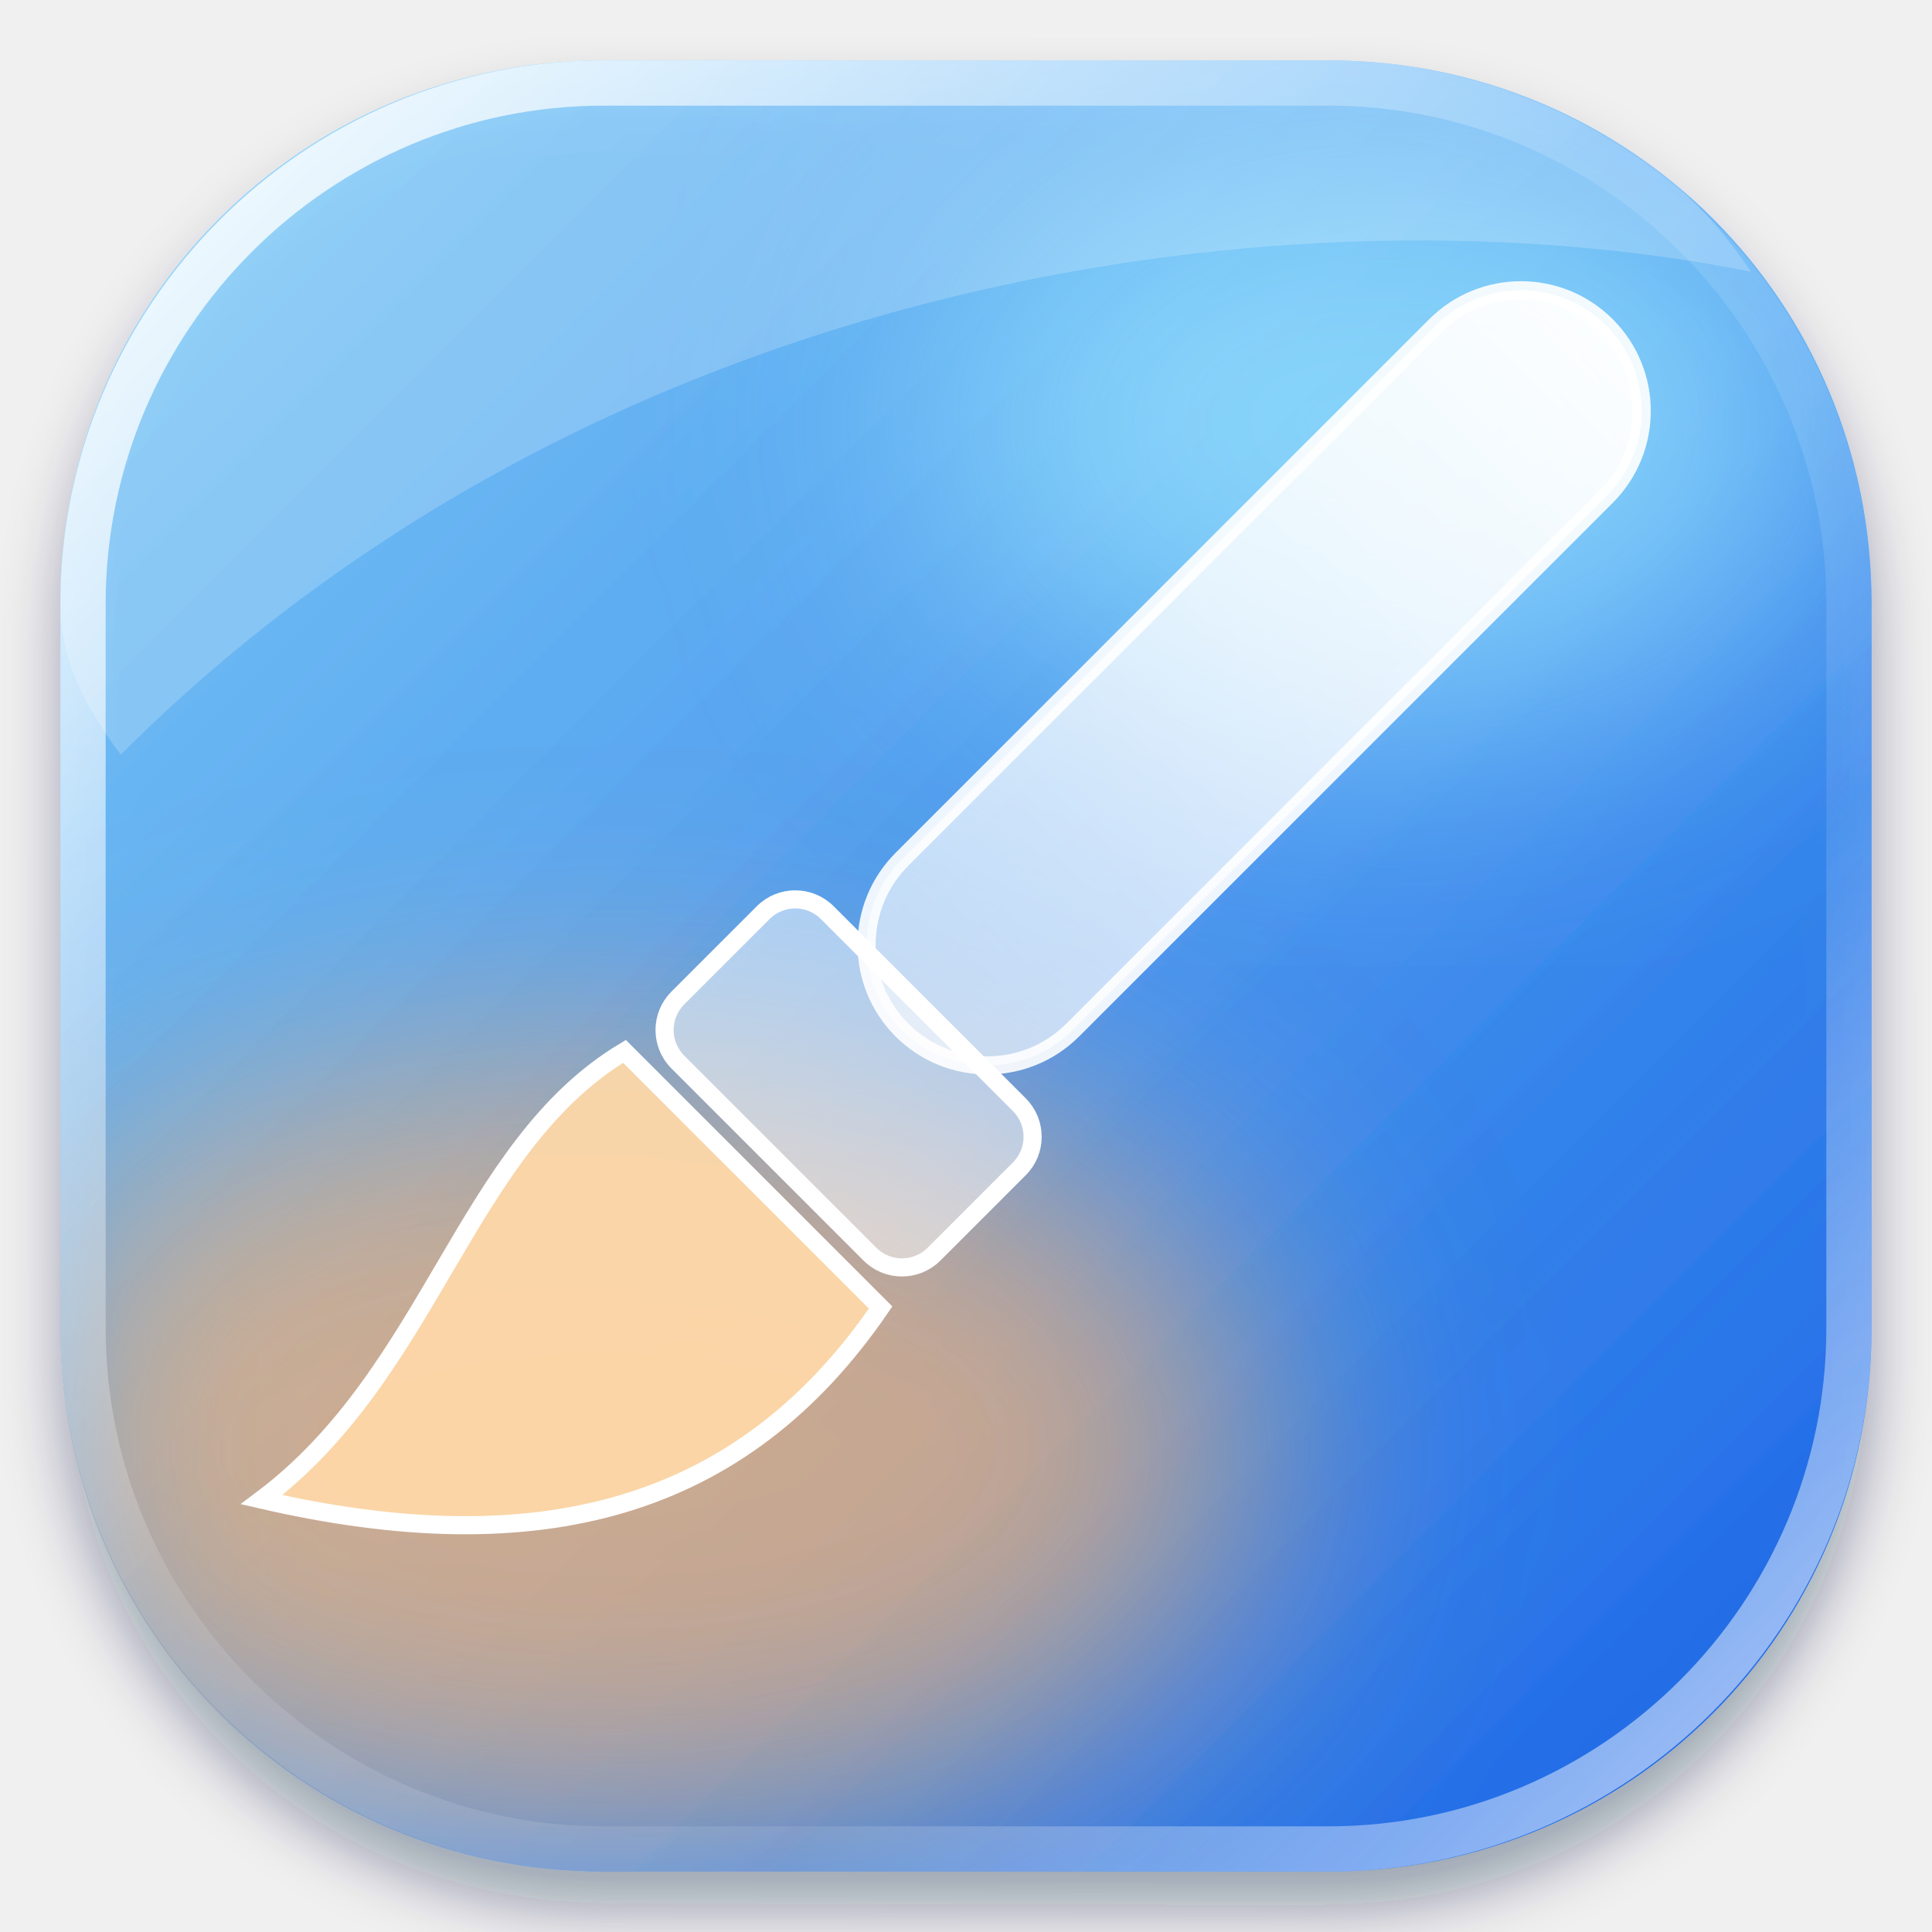
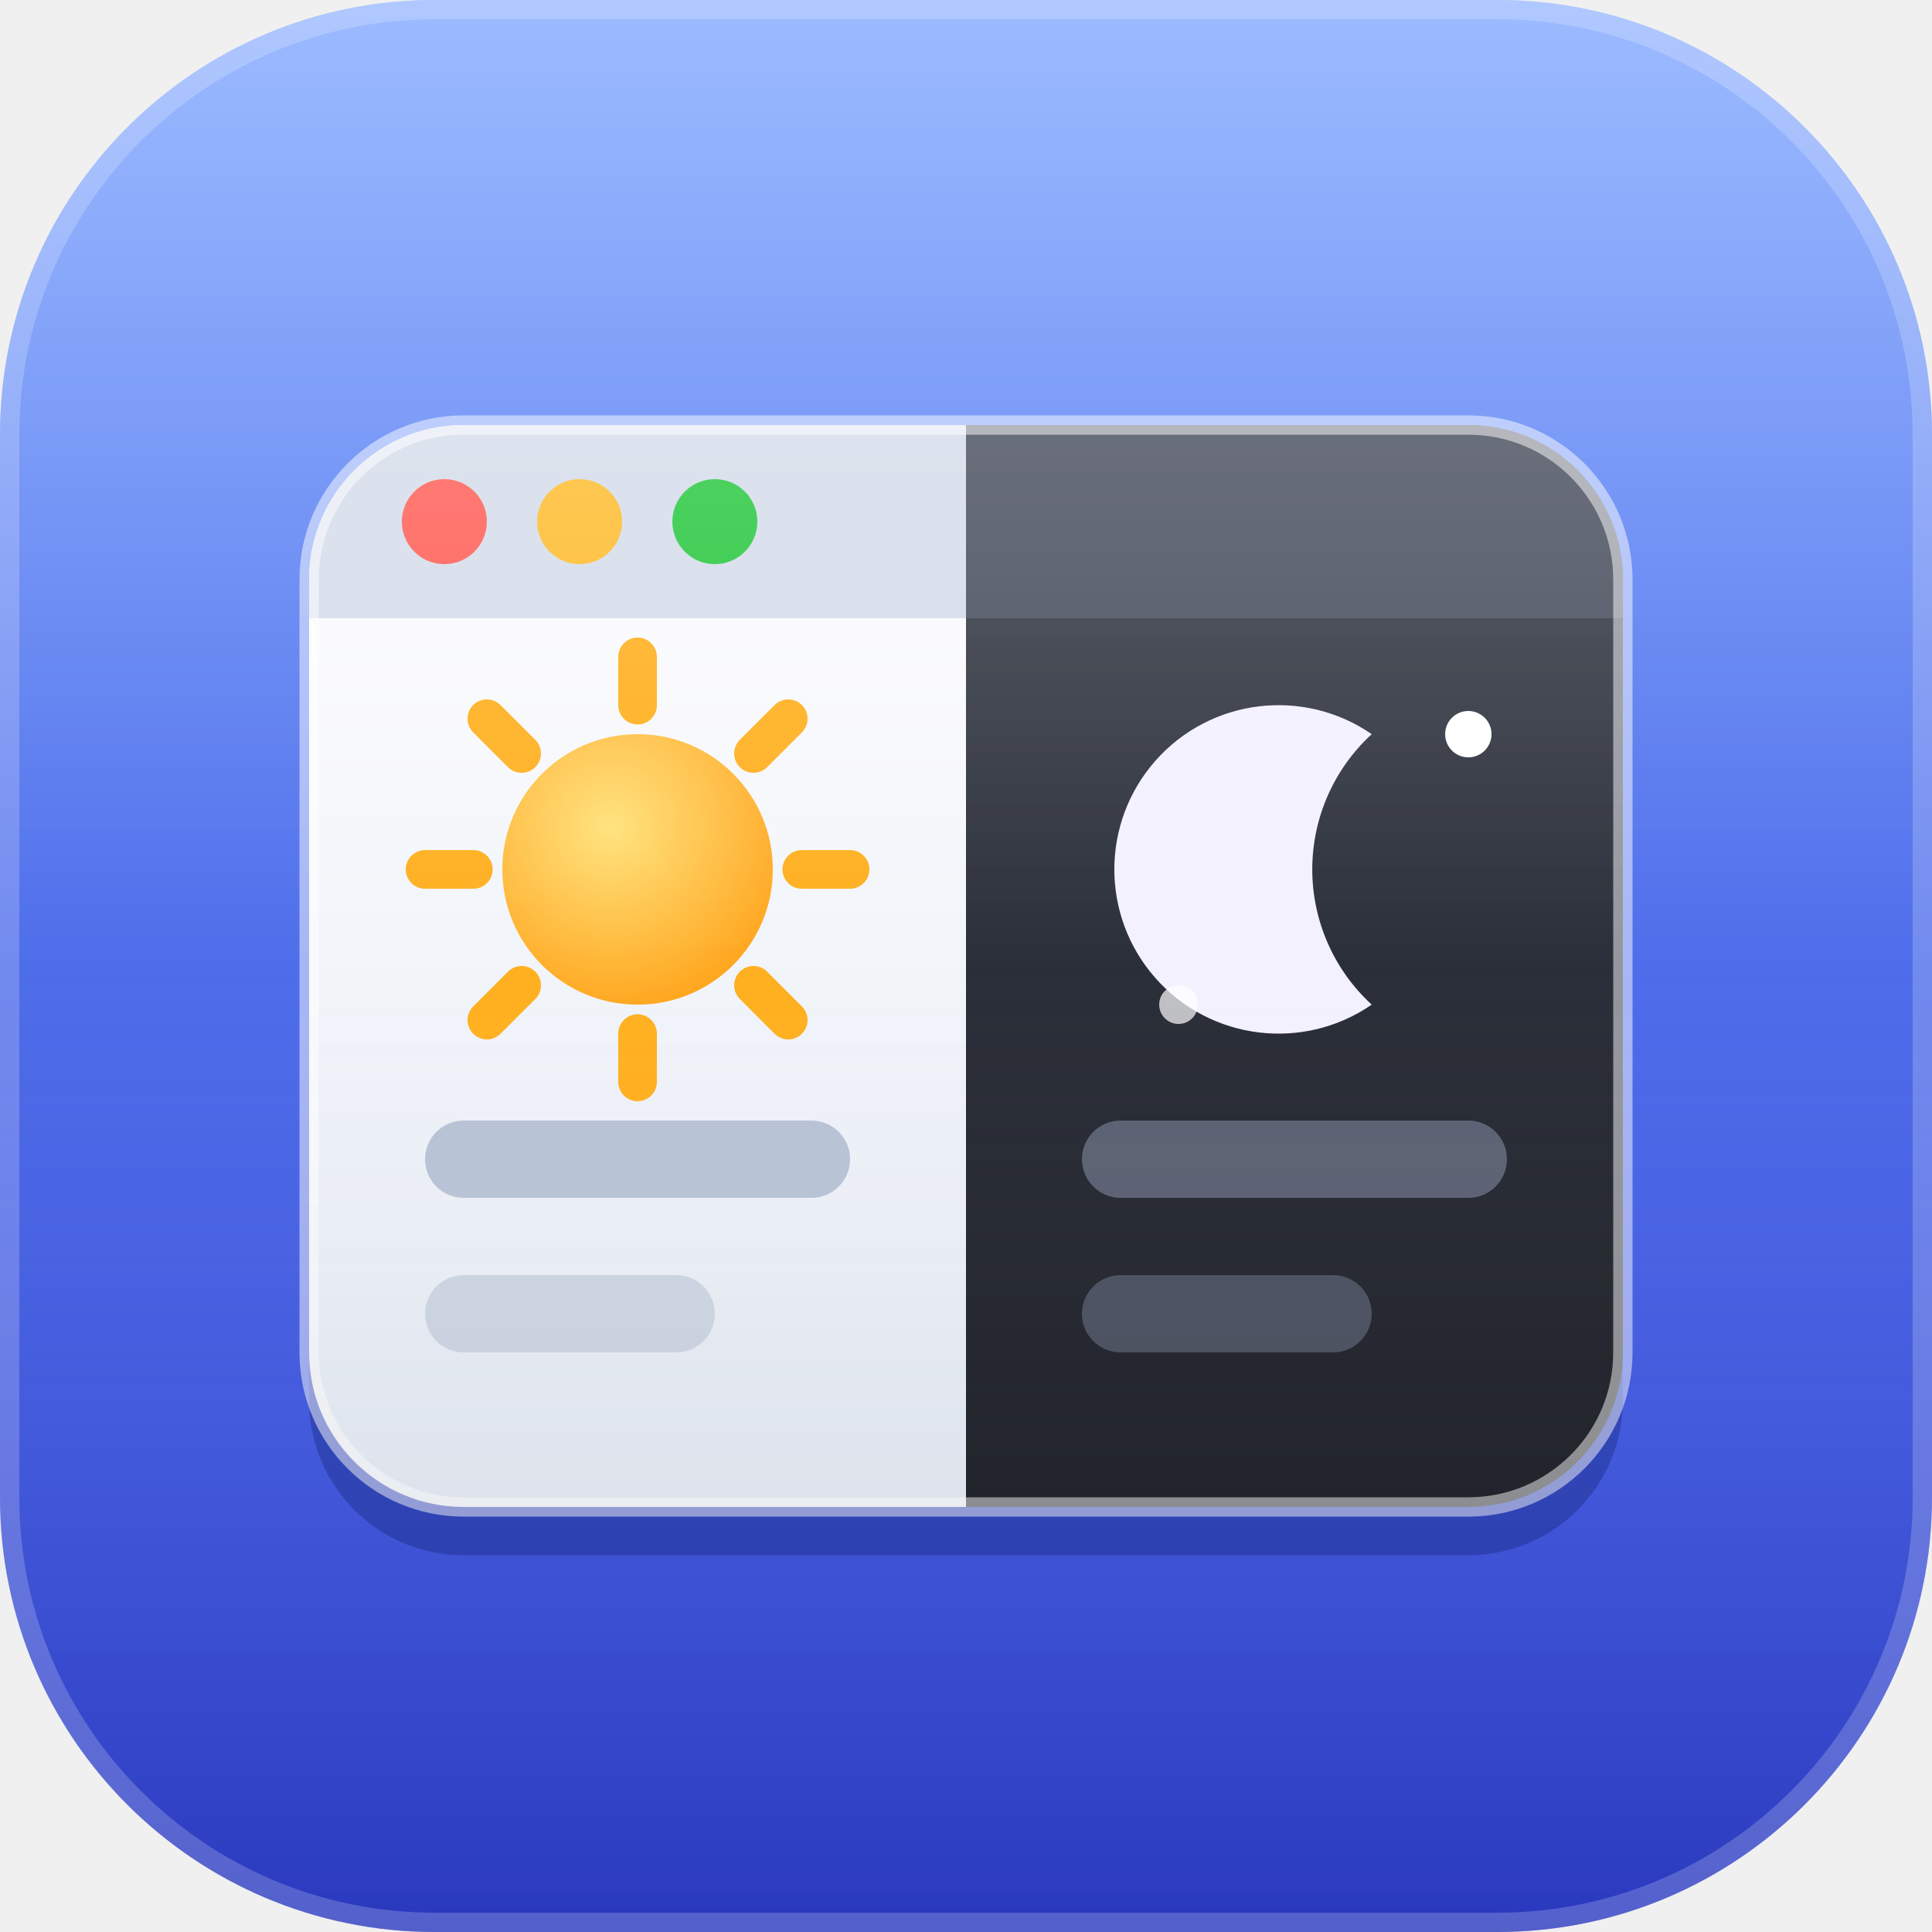
- <svg xmlns="http://www.w3.org/2000/svg" viewBox="0 0 128 128">
+ <svg xmlns="http://www.w3.org/2000/svg" viewBox="0 0 100 100">
  <defs>
-     <linearGradient id="t" x1="0" y1="0" x2="1" y2="1">
-       <stop offset="0" stop-color="#6CCBFF" stop-opacity=".78" />
-       <stop offset="1" stop-color="#0B5BE8" stop-opacity=".92" />
+     <linearGradient id="gloss" x1="0" y1="0" x2="0" y2="1">
+       <stop offset="0" stop-color="#fff" stop-opacity=".32" />
+       <stop offset=".5" stop-color="#fff" stop-opacity="0" />
+       <stop offset="1" stop-color="#000" stop-opacity=".12" />
    </linearGradient>
-     <linearGradient id="r" x1="0" y1="0" x2="1" y2="1">
-       <stop offset="0" stop-color="#fff" stop-opacity=".95" />
-       <stop offset=".45" stop-color="#fff" stop-opacity=".12" />
-       <stop offset=".7" stop-color="#fff" stop-opacity=".1" />
-       <stop offset="1" stop-color="#fff" stop-opacity=".65" />
+     <linearGradient id="bg" x1="0" y1="0" x2="0" y2="1">
+       <stop offset="0" stop-color="#6E9BFF" />
+       <stop offset="1" stop-color="#2E3FD6" />
    </linearGradient>
-     <linearGradient id="f" x1="0" y1="0" x2="0" y2="1">
-       <stop offset="0" stop-color="#fff" stop-opacity=".98" />
-       <stop offset="1" stop-color="#fff" stop-opacity=".62" />
+     <linearGradient id="light" x1="0" y1="0" x2="0" y2="1">
+       <stop offset="0" stop-color="#fff" />
+       <stop offset="1" stop-color="#E4EAF4" />
    </linearGradient>
-     <filter id="d" x="-20%" y="-20%" width="140%" height="140%">
-       <feDropShadow dx="0" dy="2.5" stdDeviation="2" flood-color="#00143F" flood-opacity=".4" />
-     </filter>
-     <filter id="b" x="-40%" y="-40%" width="180%" height="180%">
-       <feGaussianBlur stdDeviation="9" />
-     </filter>
-     <clipPath id="c">
-       <path d="M40 4H88C108 4 124 20 124 40V88C124 108 108 124 88 124H40C20 124 4 108 4 88V40C4 20 20 4 40 4Z" />
+     <linearGradient id="dark" x1="0" y1="0" x2="0" y2="1">
+       <stop offset="0" stop-color="#3A3F4C" />
+       <stop offset="1" stop-color="#1B1E25" />
+     </linearGradient>
+     <radialGradient id="sun" cx=".4" cy=".35" r=".7">
+       <stop offset="0" stop-color="#FFE27A" />
+       <stop offset="1" stop-color="#FFA41B" />
+     </radialGradient>
+     <clipPath id="win">
+       <rect x="16" y="22" width="68" height="56" rx="8" />
    </clipPath>
  </defs>
-   <path d="M40 4H88C108 4 124 20 124 40V88C124 108 108 124 88 124H40C20 124 4 108 4 88V40C4 20 20 4 40 4Z" fill="url(#t)" filter="url(#d)" />
-   <g clip-path="url(#c)">
-     <ellipse cx="40" cy="96" rx="44" ry="26" fill="#FFB36B" fill-opacity=".7" filter="url(#b)" />
-     <ellipse cx="92" cy="28" rx="30" ry="20" fill="#9FEAFF" fill-opacity=".7" filter="url(#b)" />
-     <path d="M4 40C4 20 20 4 40 4H88C100 4 110 9 116 18C86 12 40 18 8 50C5 46 4 43 4 40Z" fill="#fff" fill-opacity=".2" />
+   <rect width="100" height="100" rx="22.5" fill="url(#bg)" />
+   <rect x="16" y="22" width="68" height="56" rx="8" fill="#0A1A70" opacity=".35" transform="translate(0 2.5)" />
+   <g clip-path="url(#win)">
+     <rect x="16" y="22" width="34" height="56" fill="url(#light)" />
+     <rect x="50" y="22" width="34" height="56" fill="url(#dark)" />
+     <rect x="16" y="22" width="34" height="10" fill="#D5DDEA" />
+     <rect x="50" y="22" width="34" height="10" fill="#4A505F" />
+     <circle cx="23" cy="27" r="2.2" fill="#FF5F57" />
+     <circle cx="30" cy="27" r="2.2" fill="#FEBC2E" />
+     <circle cx="37" cy="27" r="2.2" fill="#28C840" />
+     <rect x="22" y="58" width="22" height="4" rx="2" fill="#B8C3D6" />
+     <rect x="22" y="66" width="15" height="4" rx="2" fill="#CDD5E3" />
+     <rect x="56" y="58" width="22" height="4" rx="2" fill="#5A6172" />
+     <rect x="56" y="66" width="15" height="4" rx="2" fill="#4A5060" />
  </g>
-   <g transform="rotate(45 64 64)">
-     <rect x="56" y="4" width="16" height="66" rx="8" fill="url(#f)" stroke="#fff" stroke-opacity=".9" stroke-width="1.2" />
-     <rect x="52" y="68" width="24" height="14" rx="3" fill="#fff" fill-opacity=".5" stroke="#fff" stroke-width="1.2" />
-     <path d="M52 84H76C79 100 72 112 56 122C58 108 49 96 52 84Z" fill="#FFD9A8" fill-opacity=".92" stroke="#fff" stroke-width="1.2" />
-   </g>
-   <path d="M40 5.5H88C107 5.5 122.5 21 122.5 40V88C122.5 107 107 122.5 88 122.5H40C21 122.5 5.5 107 5.5 88V40C5.5 21 21 5.5 40 5.5Z" fill="none" stroke="url(#r)" stroke-width="3" />
+   <rect x="16" y="22" width="68" height="56" rx="8" fill="none" stroke="#fff" stroke-opacity=".5" />
+   <circle cx="33" cy="45" r="7" fill="url(#sun)" />
+   <path d="M33 34v2.5M33 53.5v2.5M22 45h2.5M41.5 45H44M25.2 37.2l1.8 1.8M39 51l1.8 1.8M25.2 52.8l1.8-1.8M39 39l1.8-1.8" stroke="#FFB020" stroke-width="2" stroke-linecap="round" />
+   <path d="M71 38a8.5 8.5 0 1 0 0 14 9.5 9.5 0 0 1 0-14z" fill="#F4F1FF" />
+   <circle cx="76" cy="38" r="1.2" fill="#fff" />
+   <circle cx="61" cy="52" r="1" fill="#fff" opacity=".7" />
+   <rect width="100" height="100" rx="22.5" fill="url(#gloss)" />
+   <rect x=".5" y=".5" width="99" height="99" rx="22" fill="none" stroke="#fff" stroke-opacity=".2" />
</svg>
